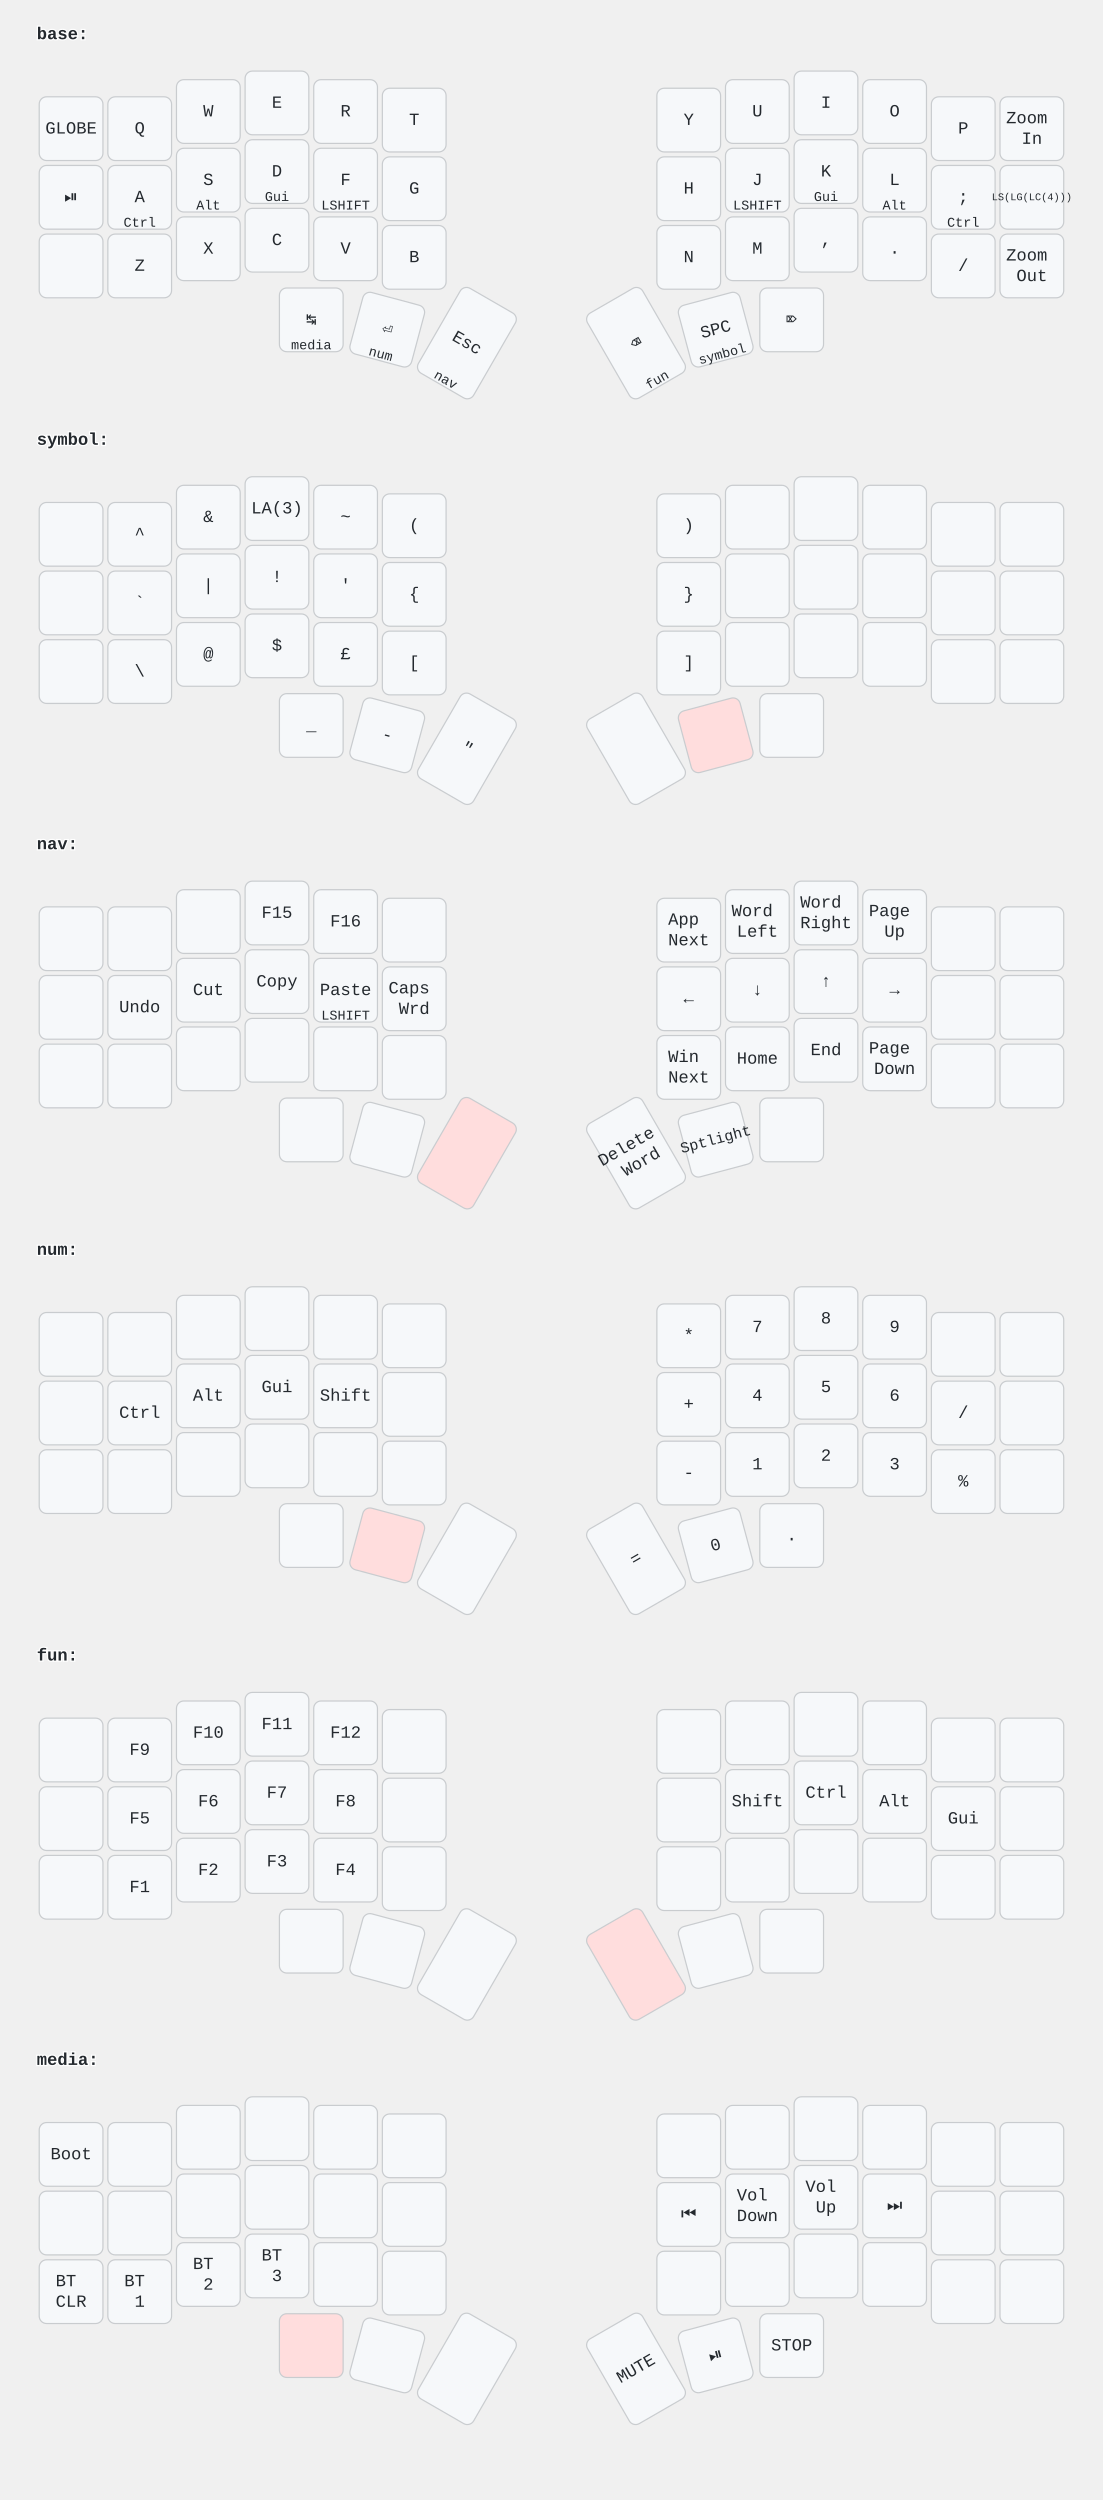
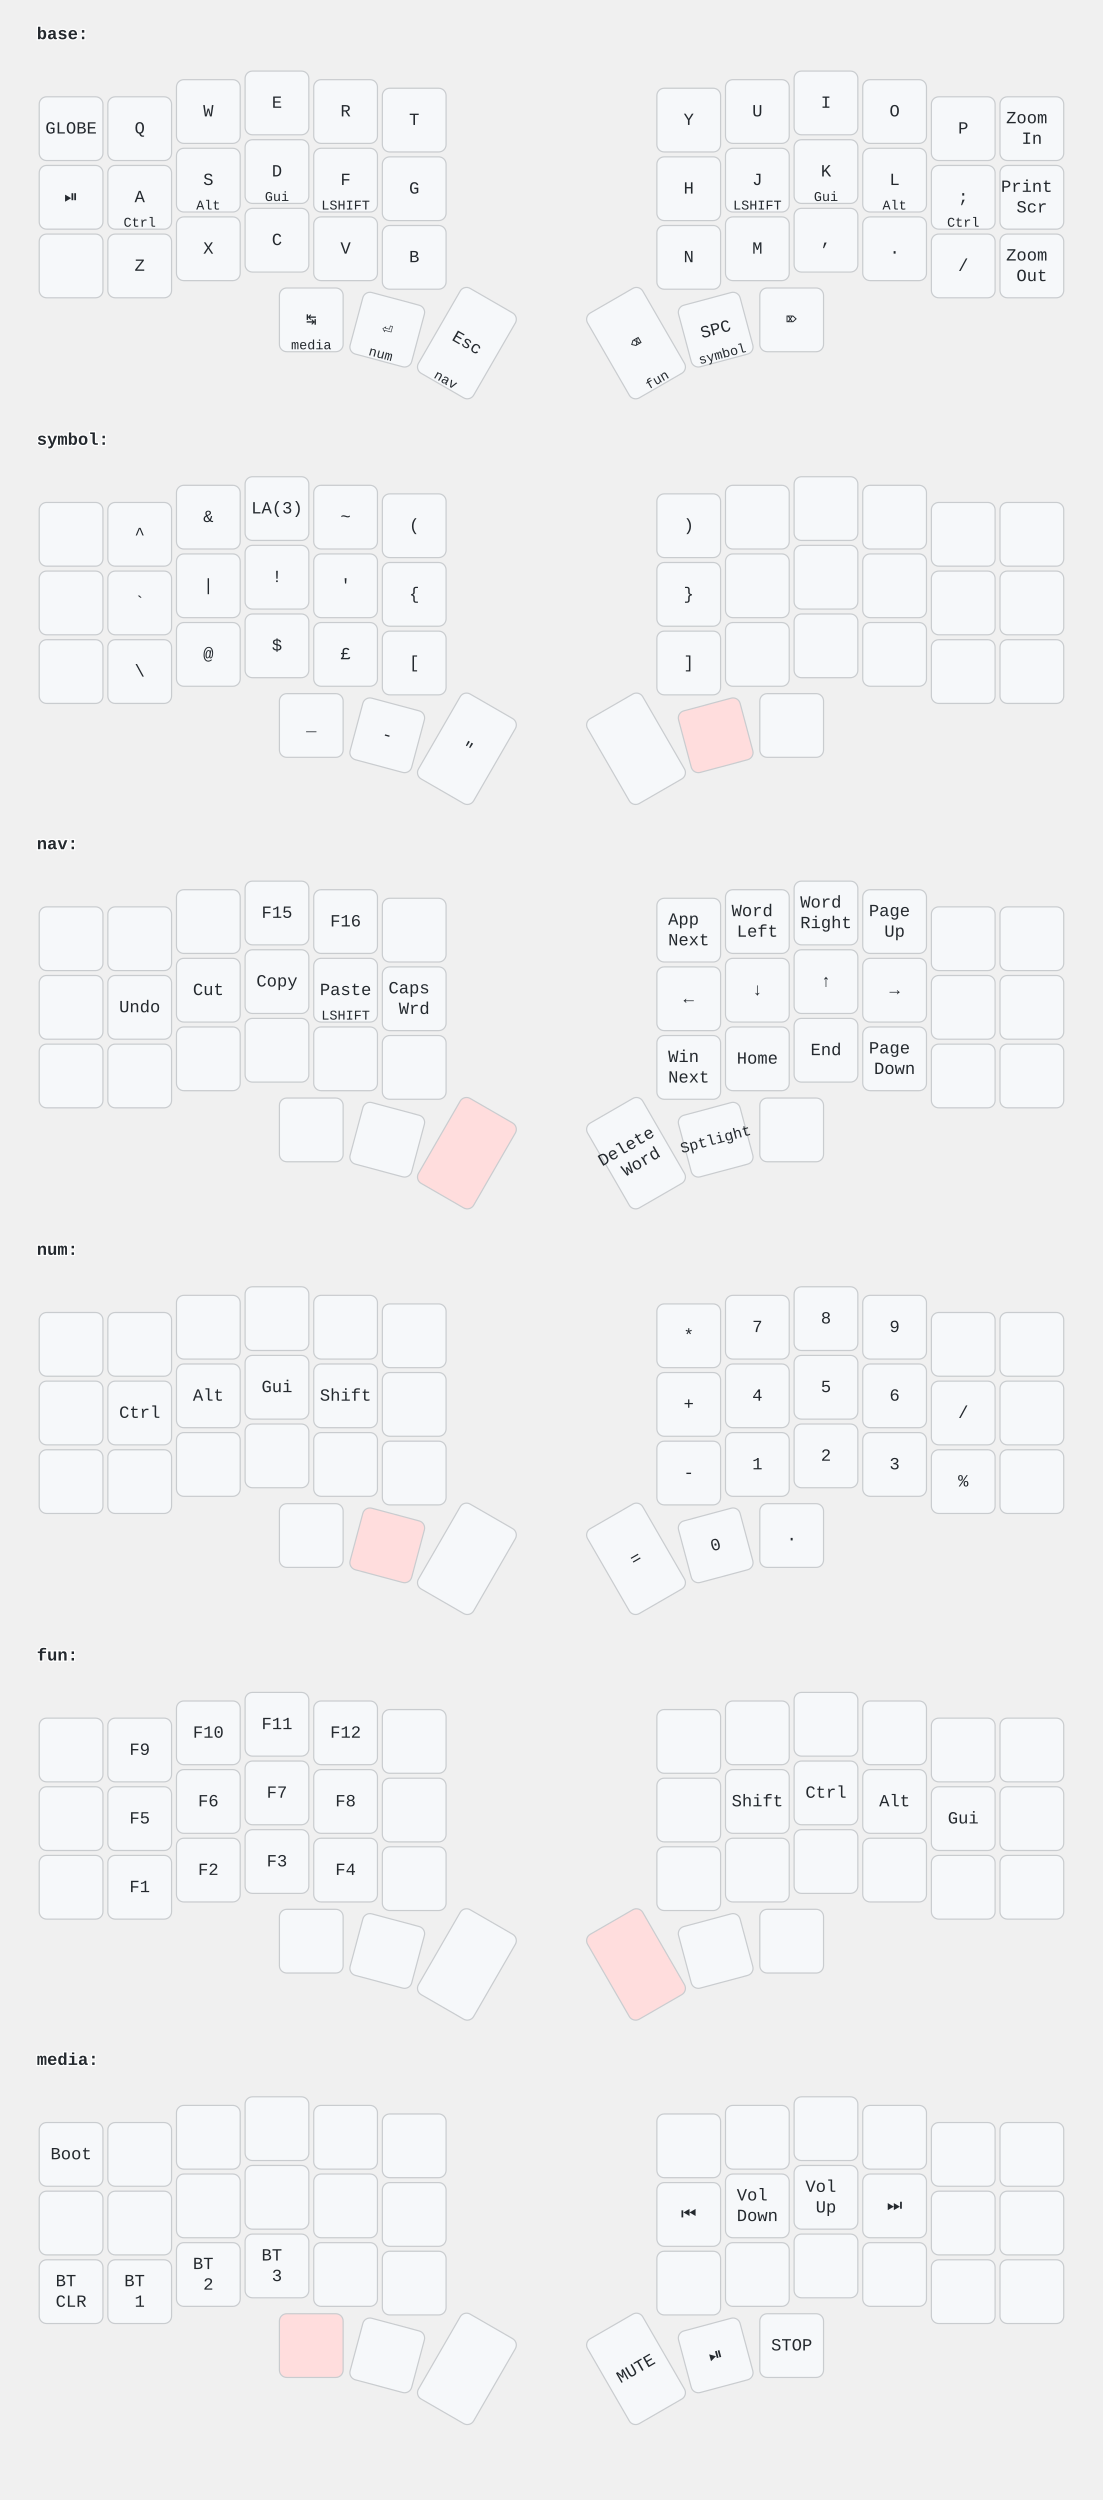
<svg xmlns="http://www.w3.org/2000/svg" width="900" height="2040" viewBox="0 0 900 2040" class="keymap">
  <style>/* inherit to force styles through use tags */
svg path {
    fill: inherit;
}

/* font and background color specifications */
svg.keymap {
    font-family: SFMono-Regular,Consolas,Liberation Mono,Menlo,monospace;
    font-size: 14px;
    font-kerning: normal;
    text-rendering: optimizeLegibility;
    fill: #24292e;
}

/* default key styling */
rect.key {
    fill: #f6f8fa;
    stroke: #c9cccf;
    stroke-width: 1;
}

/* default key side styling, only used is draw_key_sides is set */
rect.side {
    filter: brightness(90%);
}

/* color accent for combo boxes */
rect.combo, rect.combo-separate {
    fill: #cdf;
}

/* color accent for held keys */
rect.held, rect.combo.held {
    fill: #fdd;
}

/* color accent for ghost (optional) keys */
rect.ghost, rect.combo.ghost {
    stroke-dasharray: 4, 4;
    stroke-width: 2;
}

text {
    text-anchor: middle;
    dominant-baseline: middle;
}

/* styling for layer labels */
text.label {
    font-weight: bold;
    text-anchor: start;
    stroke: white;
    stroke-width: 2;
    paint-order: stroke;
}

/* styling for combo tap, and key hold/shifted label text */
text.combo, text.hold, text.shifted {
    font-size: 11px;
}

text.hold {
    text-anchor: middle;
    dominant-baseline: auto;
}

text.shifted {
    text-anchor: middle;
    dominant-baseline: hanging;
}

/* styling for hold/shifted label text in combo box */
text.combo.hold, text.combo.shifted {
    font-size: 8px;
}

/* lighter symbol for transparent keys */
text.trans {
    fill: #7b7e81;
}

/* styling for combo dendrons */
path.combo {
    stroke-width: 1;
    stroke: gray;
    fill: none;
}

/* Start Tabler Icons Cleanup */
/* cannot use height/width with glyphs */
.icon-tabler &gt; path {
    fill: inherit;
    stroke: inherit;
    stroke-width: 2;
}
/* hide tabler's default box */
.icon-tabler &gt; path[stroke="none"][fill="none"] {
    visibility: hidden;
}
/* End Tabler Icons Cleanup */
</style>
  <g transform="translate(30, 0)" class="layer-base">
    <text x="0" y="28" class="label">base:</text>
    <g transform="translate(0, 56)">
      <g transform="translate(28, 49)" class="key keypos-0">
        <rect rx="6" ry="6" x="-26" y="-26" width="52" height="52" class="key" />
        <text x="0" y="0" class="key tap">GLOBE</text>
      </g>
      <g transform="translate(84, 49)" class="key keypos-1">
        <rect rx="6" ry="6" x="-26" y="-26" width="52" height="52" class="key" />
        <text x="0" y="0" class="key tap">Q</text>
      </g>
      <g transform="translate(140, 35)" class="key keypos-2">
        <rect rx="6" ry="6" x="-26" y="-26" width="52" height="52" class="key" />
        <text x="0" y="0" class="key tap">W</text>
      </g>
      <g transform="translate(196, 28)" class="key keypos-3">
        <rect rx="6" ry="6" x="-26" y="-26" width="52" height="52" class="key" />
        <text x="0" y="0" class="key tap">E</text>
      </g>
      <g transform="translate(252, 35)" class="key keypos-4">
        <rect rx="6" ry="6" x="-26" y="-26" width="52" height="52" class="key" />
        <text x="0" y="0" class="key tap">R</text>
      </g>
      <g transform="translate(308, 42)" class="key keypos-5">
        <rect rx="6" ry="6" x="-26" y="-26" width="52" height="52" class="key" />
        <text x="0" y="0" class="key tap">T</text>
      </g>
      <g transform="translate(532, 42)" class="key keypos-6">
        <rect rx="6" ry="6" x="-26" y="-26" width="52" height="52" class="key" />
        <text x="0" y="0" class="key tap">Y</text>
      </g>
      <g transform="translate(588, 35)" class="key keypos-7">
        <rect rx="6" ry="6" x="-26" y="-26" width="52" height="52" class="key" />
        <text x="0" y="0" class="key tap">U</text>
      </g>
      <g transform="translate(644, 28)" class="key keypos-8">
        <rect rx="6" ry="6" x="-26" y="-26" width="52" height="52" class="key" />
        <text x="0" y="0" class="key tap">I</text>
      </g>
      <g transform="translate(700, 35)" class="key keypos-9">
        <rect rx="6" ry="6" x="-26" y="-26" width="52" height="52" class="key" />
        <text x="0" y="0" class="key tap">O</text>
      </g>
      <g transform="translate(756, 49)" class="key keypos-10">
        <rect rx="6" ry="6" x="-26" y="-26" width="52" height="52" class="key" />
        <text x="0" y="0" class="key tap">P</text>
      </g>
      <g transform="translate(812, 49)" class="key keypos-11">
        <rect rx="6" ry="6" x="-26" y="-26" width="52" height="52" class="key" />
        <text x="0" y="0" class="key tap">
          <tspan x="0" dy="-0.6em">Zoom</tspan>
          <tspan x="0" dy="1.2em">In</tspan>
        </text>
      </g>
      <g transform="translate(28, 105)" class="key keypos-12">
        <rect rx="6" ry="6" x="-26" y="-26" width="52" height="52" class="key" />
        <text x="0" y="0" class="key tap">⏯️</text>
      </g>
      <g transform="translate(84, 105)" class="key keypos-13">
        <rect rx="6" ry="6" x="-26" y="-26" width="52" height="52" class="key" />
        <text x="0" y="0" class="key tap">A</text>
        <text x="0" y="24" class="key hold">Ctrl</text>
      </g>
      <g transform="translate(140, 91)" class="key keypos-14">
        <rect rx="6" ry="6" x="-26" y="-26" width="52" height="52" class="key" />
        <text x="0" y="0" class="key tap">S</text>
        <text x="0" y="24" class="key hold">Alt</text>
      </g>
      <g transform="translate(196, 84)" class="key keypos-15">
        <rect rx="6" ry="6" x="-26" y="-26" width="52" height="52" class="key" />
        <text x="0" y="0" class="key tap">D</text>
        <text x="0" y="24" class="key hold">Gui</text>
      </g>
      <g transform="translate(252, 91)" class="key keypos-16">
        <rect rx="6" ry="6" x="-26" y="-26" width="52" height="52" class="key" />
        <text x="0" y="0" class="key tap">F</text>
        <text x="0" y="24" class="key hold">LSHIFT</text>
      </g>
      <g transform="translate(308, 98)" class="key keypos-17">
        <rect rx="6" ry="6" x="-26" y="-26" width="52" height="52" class="key" />
        <text x="0" y="0" class="key tap">G</text>
      </g>
      <g transform="translate(532, 98)" class="key keypos-18">
        <rect rx="6" ry="6" x="-26" y="-26" width="52" height="52" class="key" />
        <text x="0" y="0" class="key tap">H</text>
      </g>
      <g transform="translate(588, 91)" class="key keypos-19">
        <rect rx="6" ry="6" x="-26" y="-26" width="52" height="52" class="key" />
        <text x="0" y="0" class="key tap">J</text>
        <text x="0" y="24" class="key hold">LSHIFT</text>
      </g>
      <g transform="translate(644, 84)" class="key keypos-20">
        <rect rx="6" ry="6" x="-26" y="-26" width="52" height="52" class="key" />
        <text x="0" y="0" class="key tap">K</text>
        <text x="0" y="24" class="key hold">Gui</text>
      </g>
      <g transform="translate(700, 91)" class="key keypos-21">
        <rect rx="6" ry="6" x="-26" y="-26" width="52" height="52" class="key" />
        <text x="0" y="0" class="key tap">L</text>
        <text x="0" y="24" class="key hold">Alt</text>
      </g>
      <g transform="translate(756, 105)" class="key keypos-22">
        <rect rx="6" ry="6" x="-26" y="-26" width="52" height="52" class="key" />
        <text x="0" y="0" class="key tap">;</text>
        <text x="0" y="24" class="key hold">Ctrl</text>
      </g>
      <g transform="translate(812, 105)" class="key keypos-23">
        <rect rx="6" ry="6" x="-26" y="-26" width="52" height="52" class="key" />
        <text x="0" y="0" class="key tap">
-           <tspan style="font-size: 60%">LS(LG(LC(4)))</tspan>
+           <tspan x="0" dy="-0.6em">Print</tspan>
+           <tspan x="0" dy="1.2em">Scr</tspan>
        </text>
      </g>
      <g transform="translate(28, 161)" class="key keypos-24">
        <rect rx="6" ry="6" x="-26" y="-26" width="52" height="52" class="key" />
      </g>
      <g transform="translate(84, 161)" class="key keypos-25">
        <rect rx="6" ry="6" x="-26" y="-26" width="52" height="52" class="key" />
        <text x="0" y="0" class="key tap">Z</text>
      </g>
      <g transform="translate(140, 147)" class="key keypos-26">
        <rect rx="6" ry="6" x="-26" y="-26" width="52" height="52" class="key" />
        <text x="0" y="0" class="key tap">X</text>
      </g>
      <g transform="translate(196, 140)" class="key keypos-27">
        <rect rx="6" ry="6" x="-26" y="-26" width="52" height="52" class="key" />
        <text x="0" y="0" class="key tap">C</text>
      </g>
      <g transform="translate(252, 147)" class="key keypos-28">
        <rect rx="6" ry="6" x="-26" y="-26" width="52" height="52" class="key" />
        <text x="0" y="0" class="key tap">V</text>
      </g>
      <g transform="translate(308, 154)" class="key keypos-29">
        <rect rx="6" ry="6" x="-26" y="-26" width="52" height="52" class="key" />
        <text x="0" y="0" class="key tap">B</text>
      </g>
      <g transform="translate(532, 154)" class="key keypos-30">
        <rect rx="6" ry="6" x="-26" y="-26" width="52" height="52" class="key" />
        <text x="0" y="0" class="key tap">N</text>
      </g>
      <g transform="translate(588, 147)" class="key keypos-31">
        <rect rx="6" ry="6" x="-26" y="-26" width="52" height="52" class="key" />
        <text x="0" y="0" class="key tap">M</text>
      </g>
      <g transform="translate(644, 140)" class="key keypos-32">
        <rect rx="6" ry="6" x="-26" y="-26" width="52" height="52" class="key" />
        <text x="0" y="0" class="key tap">,</text>
      </g>
      <g transform="translate(700, 147)" class="key keypos-33">
        <rect rx="6" ry="6" x="-26" y="-26" width="52" height="52" class="key" />
        <text x="0" y="0" class="key tap">.</text>
      </g>
      <g transform="translate(756, 161)" class="key keypos-34">
        <rect rx="6" ry="6" x="-26" y="-26" width="52" height="52" class="key" />
        <text x="0" y="0" class="key tap">/</text>
      </g>
      <g transform="translate(812, 161)" class="key keypos-35">
        <rect rx="6" ry="6" x="-26" y="-26" width="52" height="52" class="key" />
        <text x="0" y="0" class="key tap">
          <tspan x="0" dy="-0.6em">Zoom</tspan>
          <tspan x="0" dy="1.2em">Out</tspan>
        </text>
      </g>
      <g transform="translate(224, 205)" class="key keypos-36">
        <rect rx="6" ry="6" x="-26" y="-26" width="52" height="52" class="key" />
        <text x="0" y="0" class="key tap">↹</text>
        <text x="0" y="24" class="key hold">media</text>
      </g>
      <g transform="translate(286, 213) rotate(15.0)" class="key keypos-37">
        <rect rx="6" ry="6" x="-26" y="-26" width="52" height="52" class="key" />
        <text x="0" y="0" class="key tap">⏎</text>
        <text x="0" y="24" class="key hold">num</text>
      </g>
      <g transform="translate(351, 224) rotate(30.0)" class="key keypos-38">
        <rect rx="6" ry="6" x="-26" y="-40" width="52" height="80" class="key" />
        <text x="0" y="0" class="key tap">Esc</text>
        <text x="0" y="38" class="key hold">nav</text>
      </g>
      <g transform="translate(489, 224) rotate(-30.0)" class="key keypos-39">
        <rect rx="6" ry="6" x="-26" y="-40" width="52" height="80" class="key" />
        <text x="0" y="0" class="key tap">⌫</text>
        <text x="0" y="38" class="key hold">fun</text>
      </g>
      <g transform="translate(554, 213) rotate(-15.0)" class="key keypos-40">
        <rect rx="6" ry="6" x="-26" y="-26" width="52" height="52" class="key" />
        <text x="0" y="0" class="key tap">SPC</text>
        <text x="0" y="24" class="key hold">symbol</text>
      </g>
      <g transform="translate(616, 205)" class="key keypos-41">
        <rect rx="6" ry="6" x="-26" y="-26" width="52" height="52" class="key" />
        <text x="0" y="0" class="key tap">⌦</text>
      </g>
    </g>
  </g>
  <g transform="translate(30, 331)" class="layer-symbol">
    <text x="0" y="28" class="label">symbol:</text>
    <g transform="translate(0, 56)">
      <g transform="translate(28, 49)" class="key keypos-0">
        <rect rx="6" ry="6" x="-26" y="-26" width="52" height="52" class="key" />
      </g>
      <g transform="translate(84, 49)" class="key keypos-1">
        <rect rx="6" ry="6" x="-26" y="-26" width="52" height="52" class="key" />
        <text x="0" y="0" class="key tap">^</text>
      </g>
      <g transform="translate(140, 35)" class="key keypos-2">
        <rect rx="6" ry="6" x="-26" y="-26" width="52" height="52" class="key" />
        <text x="0" y="0" class="key tap">&amp;</text>
      </g>
      <g transform="translate(196, 28)" class="key keypos-3">
        <rect rx="6" ry="6" x="-26" y="-26" width="52" height="52" class="key" />
        <text x="0" y="0" class="key tap">LA(3)</text>
      </g>
      <g transform="translate(252, 35)" class="key keypos-4">
        <rect rx="6" ry="6" x="-26" y="-26" width="52" height="52" class="key" />
        <text x="0" y="0" class="key tap">~</text>
      </g>
      <g transform="translate(308, 42)" class="key keypos-5">
        <rect rx="6" ry="6" x="-26" y="-26" width="52" height="52" class="key" />
        <text x="0" y="0" class="key tap">(</text>
      </g>
      <g transform="translate(532, 42)" class="key keypos-6">
        <rect rx="6" ry="6" x="-26" y="-26" width="52" height="52" class="key" />
        <text x="0" y="0" class="key tap">)</text>
      </g>
      <g transform="translate(588, 35)" class="key keypos-7">
        <rect rx="6" ry="6" x="-26" y="-26" width="52" height="52" class="key" />
      </g>
      <g transform="translate(644, 28)" class="key keypos-8">
        <rect rx="6" ry="6" x="-26" y="-26" width="52" height="52" class="key" />
      </g>
      <g transform="translate(700, 35)" class="key keypos-9">
        <rect rx="6" ry="6" x="-26" y="-26" width="52" height="52" class="key" />
      </g>
      <g transform="translate(756, 49)" class="key keypos-10">
        <rect rx="6" ry="6" x="-26" y="-26" width="52" height="52" class="key" />
      </g>
      <g transform="translate(812, 49)" class="key keypos-11">
        <rect rx="6" ry="6" x="-26" y="-26" width="52" height="52" class="key" />
      </g>
      <g transform="translate(28, 105)" class="key keypos-12">
        <rect rx="6" ry="6" x="-26" y="-26" width="52" height="52" class="key" />
      </g>
      <g transform="translate(84, 105)" class="key keypos-13">
        <rect rx="6" ry="6" x="-26" y="-26" width="52" height="52" class="key" />
        <text x="0" y="0" class="key tap">`</text>
      </g>
      <g transform="translate(140, 91)" class="key keypos-14">
        <rect rx="6" ry="6" x="-26" y="-26" width="52" height="52" class="key" />
        <text x="0" y="0" class="key tap">|</text>
      </g>
      <g transform="translate(196, 84)" class="key keypos-15">
        <rect rx="6" ry="6" x="-26" y="-26" width="52" height="52" class="key" />
        <text x="0" y="0" class="key tap">!</text>
      </g>
      <g transform="translate(252, 91)" class="key keypos-16">
        <rect rx="6" ry="6" x="-26" y="-26" width="52" height="52" class="key" />
        <text x="0" y="0" class="key tap">'</text>
      </g>
      <g transform="translate(308, 98)" class="key keypos-17">
        <rect rx="6" ry="6" x="-26" y="-26" width="52" height="52" class="key" />
        <text x="0" y="0" class="key tap">{</text>
      </g>
      <g transform="translate(532, 98)" class="key keypos-18">
        <rect rx="6" ry="6" x="-26" y="-26" width="52" height="52" class="key" />
        <text x="0" y="0" class="key tap">}</text>
      </g>
      <g transform="translate(588, 91)" class="key keypos-19">
        <rect rx="6" ry="6" x="-26" y="-26" width="52" height="52" class="key" />
      </g>
      <g transform="translate(644, 84)" class="key keypos-20">
        <rect rx="6" ry="6" x="-26" y="-26" width="52" height="52" class="key" />
      </g>
      <g transform="translate(700, 91)" class="key keypos-21">
        <rect rx="6" ry="6" x="-26" y="-26" width="52" height="52" class="key" />
      </g>
      <g transform="translate(756, 105)" class="key keypos-22">
        <rect rx="6" ry="6" x="-26" y="-26" width="52" height="52" class="key" />
      </g>
      <g transform="translate(812, 105)" class="key keypos-23">
        <rect rx="6" ry="6" x="-26" y="-26" width="52" height="52" class="key" />
      </g>
      <g transform="translate(28, 161)" class="key keypos-24">
        <rect rx="6" ry="6" x="-26" y="-26" width="52" height="52" class="key" />
      </g>
      <g transform="translate(84, 161)" class="key keypos-25">
        <rect rx="6" ry="6" x="-26" y="-26" width="52" height="52" class="key" />
        <text x="0" y="0" class="key tap">\</text>
      </g>
      <g transform="translate(140, 147)" class="key keypos-26">
        <rect rx="6" ry="6" x="-26" y="-26" width="52" height="52" class="key" />
        <text x="0" y="0" class="key tap">@</text>
      </g>
      <g transform="translate(196, 140)" class="key keypos-27">
        <rect rx="6" ry="6" x="-26" y="-26" width="52" height="52" class="key" />
        <text x="0" y="0" class="key tap">$</text>
      </g>
      <g transform="translate(252, 147)" class="key keypos-28">
        <rect rx="6" ry="6" x="-26" y="-26" width="52" height="52" class="key" />
        <text x="0" y="0" class="key tap">£</text>
      </g>
      <g transform="translate(308, 154)" class="key keypos-29">
        <rect rx="6" ry="6" x="-26" y="-26" width="52" height="52" class="key" />
        <text x="0" y="0" class="key tap">[</text>
      </g>
      <g transform="translate(532, 154)" class="key keypos-30">
        <rect rx="6" ry="6" x="-26" y="-26" width="52" height="52" class="key" />
        <text x="0" y="0" class="key tap">]</text>
      </g>
      <g transform="translate(588, 147)" class="key keypos-31">
        <rect rx="6" ry="6" x="-26" y="-26" width="52" height="52" class="key" />
      </g>
      <g transform="translate(644, 140)" class="key keypos-32">
        <rect rx="6" ry="6" x="-26" y="-26" width="52" height="52" class="key" />
      </g>
      <g transform="translate(700, 147)" class="key keypos-33">
        <rect rx="6" ry="6" x="-26" y="-26" width="52" height="52" class="key" />
      </g>
      <g transform="translate(756, 161)" class="key keypos-34">
        <rect rx="6" ry="6" x="-26" y="-26" width="52" height="52" class="key" />
      </g>
      <g transform="translate(812, 161)" class="key keypos-35">
        <rect rx="6" ry="6" x="-26" y="-26" width="52" height="52" class="key" />
      </g>
      <g transform="translate(224, 205)" class="key keypos-36">
        <rect rx="6" ry="6" x="-26" y="-26" width="52" height="52" class="key" />
        <text x="0" y="0" class="key tap">_</text>
      </g>
      <g transform="translate(286, 213) rotate(15.0)" class="key keypos-37">
        <rect rx="6" ry="6" x="-26" y="-26" width="52" height="52" class="key" />
        <text x="0" y="0" class="key tap">-</text>
      </g>
      <g transform="translate(351, 224) rotate(30.0)" class="key keypos-38">
        <rect rx="6" ry="6" x="-26" y="-40" width="52" height="80" class="key" />
        <text x="0" y="0" class="key tap">"</text>
      </g>
      <g transform="translate(489, 224) rotate(-30.0)" class="key keypos-39">
        <rect rx="6" ry="6" x="-26" y="-40" width="52" height="80" class="key" />
      </g>
      <g transform="translate(554, 213) rotate(-15.0)" class="key held keypos-40">
        <rect rx="6" ry="6" x="-26" y="-26" width="52" height="52" class="key held" />
      </g>
      <g transform="translate(616, 205)" class="key keypos-41">
        <rect rx="6" ry="6" x="-26" y="-26" width="52" height="52" class="key" />
      </g>
    </g>
  </g>
  <g transform="translate(30, 661)" class="layer-nav">
    <text x="0" y="28" class="label">nav:</text>
    <g transform="translate(0, 56)">
      <g transform="translate(28, 49)" class="key keypos-0">
        <rect rx="6" ry="6" x="-26" y="-26" width="52" height="52" class="key" />
      </g>
      <g transform="translate(84, 49)" class="key keypos-1">
        <rect rx="6" ry="6" x="-26" y="-26" width="52" height="52" class="key" />
      </g>
      <g transform="translate(140, 35)" class="key keypos-2">
        <rect rx="6" ry="6" x="-26" y="-26" width="52" height="52" class="key" />
      </g>
      <g transform="translate(196, 28)" class="key keypos-3">
        <rect rx="6" ry="6" x="-26" y="-26" width="52" height="52" class="key" />
        <text x="0" y="0" class="key tap">F15</text>
      </g>
      <g transform="translate(252, 35)" class="key keypos-4">
        <rect rx="6" ry="6" x="-26" y="-26" width="52" height="52" class="key" />
        <text x="0" y="0" class="key tap">F16</text>
      </g>
      <g transform="translate(308, 42)" class="key keypos-5">
        <rect rx="6" ry="6" x="-26" y="-26" width="52" height="52" class="key" />
      </g>
      <g transform="translate(532, 42)" class="key keypos-6">
        <rect rx="6" ry="6" x="-26" y="-26" width="52" height="52" class="key" />
        <text x="0" y="0" class="key tap">
          <tspan x="0" dy="-0.6em">App</tspan>
          <tspan x="0" dy="1.2em">Next</tspan>
        </text>
      </g>
      <g transform="translate(588, 35)" class="key keypos-7">
        <rect rx="6" ry="6" x="-26" y="-26" width="52" height="52" class="key" />
        <text x="0" y="0" class="key tap">
          <tspan x="0" dy="-0.6em">Word</tspan>
          <tspan x="0" dy="1.2em">Left</tspan>
        </text>
      </g>
      <g transform="translate(644, 28)" class="key keypos-8">
        <rect rx="6" ry="6" x="-26" y="-26" width="52" height="52" class="key" />
        <text x="0" y="0" class="key tap">
          <tspan x="0" dy="-0.6em">Word</tspan>
          <tspan x="0" dy="1.2em">Right</tspan>
        </text>
      </g>
      <g transform="translate(700, 35)" class="key keypos-9">
        <rect rx="6" ry="6" x="-26" y="-26" width="52" height="52" class="key" />
        <text x="0" y="0" class="key tap">
          <tspan x="0" dy="-0.6em">Page</tspan>
          <tspan x="0" dy="1.2em">Up</tspan>
        </text>
      </g>
      <g transform="translate(756, 49)" class="key keypos-10">
        <rect rx="6" ry="6" x="-26" y="-26" width="52" height="52" class="key" />
      </g>
      <g transform="translate(812, 49)" class="key keypos-11">
        <rect rx="6" ry="6" x="-26" y="-26" width="52" height="52" class="key" />
      </g>
      <g transform="translate(28, 105)" class="key keypos-12">
        <rect rx="6" ry="6" x="-26" y="-26" width="52" height="52" class="key" />
      </g>
      <g transform="translate(84, 105)" class="key keypos-13">
        <rect rx="6" ry="6" x="-26" y="-26" width="52" height="52" class="key" />
        <text x="0" y="0" class="key tap">Undo</text>
      </g>
      <g transform="translate(140, 91)" class="key keypos-14">
        <rect rx="6" ry="6" x="-26" y="-26" width="52" height="52" class="key" />
        <text x="0" y="0" class="key tap">Cut</text>
      </g>
      <g transform="translate(196, 84)" class="key keypos-15">
        <rect rx="6" ry="6" x="-26" y="-26" width="52" height="52" class="key" />
        <text x="0" y="0" class="key tap">Copy</text>
      </g>
      <g transform="translate(252, 91)" class="key keypos-16">
        <rect rx="6" ry="6" x="-26" y="-26" width="52" height="52" class="key" />
        <text x="0" y="0" class="key tap">Paste</text>
        <text x="0" y="24" class="key hold">LSHIFT</text>
      </g>
      <g transform="translate(308, 98)" class="key keypos-17">
        <rect rx="6" ry="6" x="-26" y="-26" width="52" height="52" class="key" />
        <text x="0" y="0" class="key tap">
          <tspan x="0" dy="-0.6em">Caps</tspan>
          <tspan x="0" dy="1.2em">Wrd</tspan>
        </text>
      </g>
      <g transform="translate(532, 98)" class="key keypos-18">
        <rect rx="6" ry="6" x="-26" y="-26" width="52" height="52" class="key" />
        <text x="0" y="0" class="key tap">←</text>
      </g>
      <g transform="translate(588, 91)" class="key keypos-19">
        <rect rx="6" ry="6" x="-26" y="-26" width="52" height="52" class="key" />
        <text x="0" y="0" class="key tap">↓</text>
      </g>
      <g transform="translate(644, 84)" class="key keypos-20">
        <rect rx="6" ry="6" x="-26" y="-26" width="52" height="52" class="key" />
        <text x="0" y="0" class="key tap">↑</text>
      </g>
      <g transform="translate(700, 91)" class="key keypos-21">
        <rect rx="6" ry="6" x="-26" y="-26" width="52" height="52" class="key" />
        <text x="0" y="0" class="key tap">→</text>
      </g>
      <g transform="translate(756, 105)" class="key keypos-22">
        <rect rx="6" ry="6" x="-26" y="-26" width="52" height="52" class="key" />
      </g>
      <g transform="translate(812, 105)" class="key keypos-23">
        <rect rx="6" ry="6" x="-26" y="-26" width="52" height="52" class="key" />
      </g>
      <g transform="translate(28, 161)" class="key keypos-24">
        <rect rx="6" ry="6" x="-26" y="-26" width="52" height="52" class="key" />
      </g>
      <g transform="translate(84, 161)" class="key keypos-25">
        <rect rx="6" ry="6" x="-26" y="-26" width="52" height="52" class="key" />
      </g>
      <g transform="translate(140, 147)" class="key keypos-26">
        <rect rx="6" ry="6" x="-26" y="-26" width="52" height="52" class="key" />
      </g>
      <g transform="translate(196, 140)" class="key keypos-27">
        <rect rx="6" ry="6" x="-26" y="-26" width="52" height="52" class="key" />
      </g>
      <g transform="translate(252, 147)" class="key keypos-28">
        <rect rx="6" ry="6" x="-26" y="-26" width="52" height="52" class="key" />
      </g>
      <g transform="translate(308, 154)" class="key keypos-29">
        <rect rx="6" ry="6" x="-26" y="-26" width="52" height="52" class="key" />
      </g>
      <g transform="translate(532, 154)" class="key keypos-30">
        <rect rx="6" ry="6" x="-26" y="-26" width="52" height="52" class="key" />
        <text x="0" y="0" class="key tap">
          <tspan x="0" dy="-0.6em">Win</tspan>
          <tspan x="0" dy="1.2em">Next</tspan>
        </text>
      </g>
      <g transform="translate(588, 147)" class="key keypos-31">
        <rect rx="6" ry="6" x="-26" y="-26" width="52" height="52" class="key" />
        <text x="0" y="0" class="key tap">Home</text>
      </g>
      <g transform="translate(644, 140)" class="key keypos-32">
        <rect rx="6" ry="6" x="-26" y="-26" width="52" height="52" class="key" />
        <text x="0" y="0" class="key tap">End</text>
      </g>
      <g transform="translate(700, 147)" class="key keypos-33">
        <rect rx="6" ry="6" x="-26" y="-26" width="52" height="52" class="key" />
        <text x="0" y="0" class="key tap">
          <tspan x="0" dy="-0.6em">Page</tspan>
          <tspan x="0" dy="1.2em">Down</tspan>
        </text>
      </g>
      <g transform="translate(756, 161)" class="key keypos-34">
        <rect rx="6" ry="6" x="-26" y="-26" width="52" height="52" class="key" />
      </g>
      <g transform="translate(812, 161)" class="key keypos-35">
        <rect rx="6" ry="6" x="-26" y="-26" width="52" height="52" class="key" />
      </g>
      <g transform="translate(224, 205)" class="key keypos-36">
        <rect rx="6" ry="6" x="-26" y="-26" width="52" height="52" class="key" />
      </g>
      <g transform="translate(286, 213) rotate(15.0)" class="key keypos-37">
        <rect rx="6" ry="6" x="-26" y="-26" width="52" height="52" class="key" />
      </g>
      <g transform="translate(351, 224) rotate(30.0)" class="key held keypos-38">
        <rect rx="6" ry="6" x="-26" y="-40" width="52" height="80" class="key held" />
      </g>
      <g transform="translate(489, 224) rotate(-30.0)" class="key keypos-39">
        <rect rx="6" ry="6" x="-26" y="-40" width="52" height="80" class="key" />
        <text x="0" y="0" class="key tap">
          <tspan x="0" dy="-0.6em">Delete</tspan>
          <tspan x="0" dy="1.2em">Word</tspan>
        </text>
      </g>
      <g transform="translate(554, 213) rotate(-15.0)" class="key keypos-40">
        <rect rx="6" ry="6" x="-26" y="-26" width="52" height="52" class="key" />
        <text x="0" y="0" class="key tap">
          <tspan style="font-size: 88%">Sptlight</tspan>
        </text>
      </g>
      <g transform="translate(616, 205)" class="key keypos-41">
        <rect rx="6" ry="6" x="-26" y="-26" width="52" height="52" class="key" />
      </g>
    </g>
  </g>
  <g transform="translate(30, 992)" class="layer-num">
    <text x="0" y="28" class="label">num:</text>
    <g transform="translate(0, 56)">
      <g transform="translate(28, 49)" class="key keypos-0">
        <rect rx="6" ry="6" x="-26" y="-26" width="52" height="52" class="key" />
      </g>
      <g transform="translate(84, 49)" class="key keypos-1">
        <rect rx="6" ry="6" x="-26" y="-26" width="52" height="52" class="key" />
      </g>
      <g transform="translate(140, 35)" class="key keypos-2">
        <rect rx="6" ry="6" x="-26" y="-26" width="52" height="52" class="key" />
      </g>
      <g transform="translate(196, 28)" class="key keypos-3">
        <rect rx="6" ry="6" x="-26" y="-26" width="52" height="52" class="key" />
      </g>
      <g transform="translate(252, 35)" class="key keypos-4">
        <rect rx="6" ry="6" x="-26" y="-26" width="52" height="52" class="key" />
      </g>
      <g transform="translate(308, 42)" class="key keypos-5">
        <rect rx="6" ry="6" x="-26" y="-26" width="52" height="52" class="key" />
      </g>
      <g transform="translate(532, 42)" class="key keypos-6">
        <rect rx="6" ry="6" x="-26" y="-26" width="52" height="52" class="key" />
        <text x="0" y="0" class="key tap">*</text>
      </g>
      <g transform="translate(588, 35)" class="key keypos-7">
        <rect rx="6" ry="6" x="-26" y="-26" width="52" height="52" class="key" />
        <text x="0" y="0" class="key tap">7</text>
      </g>
      <g transform="translate(644, 28)" class="key keypos-8">
        <rect rx="6" ry="6" x="-26" y="-26" width="52" height="52" class="key" />
        <text x="0" y="0" class="key tap">8</text>
      </g>
      <g transform="translate(700, 35)" class="key keypos-9">
        <rect rx="6" ry="6" x="-26" y="-26" width="52" height="52" class="key" />
        <text x="0" y="0" class="key tap">9</text>
      </g>
      <g transform="translate(756, 49)" class="key keypos-10">
        <rect rx="6" ry="6" x="-26" y="-26" width="52" height="52" class="key" />
      </g>
      <g transform="translate(812, 49)" class="key keypos-11">
        <rect rx="6" ry="6" x="-26" y="-26" width="52" height="52" class="key" />
      </g>
      <g transform="translate(28, 105)" class="key keypos-12">
        <rect rx="6" ry="6" x="-26" y="-26" width="52" height="52" class="key" />
      </g>
      <g transform="translate(84, 105)" class="key keypos-13">
        <rect rx="6" ry="6" x="-26" y="-26" width="52" height="52" class="key" />
        <text x="0" y="0" class="key tap">Ctrl</text>
      </g>
      <g transform="translate(140, 91)" class="key keypos-14">
        <rect rx="6" ry="6" x="-26" y="-26" width="52" height="52" class="key" />
        <text x="0" y="0" class="key tap">Alt</text>
      </g>
      <g transform="translate(196, 84)" class="key keypos-15">
        <rect rx="6" ry="6" x="-26" y="-26" width="52" height="52" class="key" />
        <text x="0" y="0" class="key tap">Gui</text>
      </g>
      <g transform="translate(252, 91)" class="key keypos-16">
        <rect rx="6" ry="6" x="-26" y="-26" width="52" height="52" class="key" />
        <text x="0" y="0" class="key tap">Shift</text>
      </g>
      <g transform="translate(308, 98)" class="key keypos-17">
        <rect rx="6" ry="6" x="-26" y="-26" width="52" height="52" class="key" />
      </g>
      <g transform="translate(532, 98)" class="key keypos-18">
        <rect rx="6" ry="6" x="-26" y="-26" width="52" height="52" class="key" />
        <text x="0" y="0" class="key tap">+</text>
      </g>
      <g transform="translate(588, 91)" class="key keypos-19">
        <rect rx="6" ry="6" x="-26" y="-26" width="52" height="52" class="key" />
        <text x="0" y="0" class="key tap">4</text>
      </g>
      <g transform="translate(644, 84)" class="key keypos-20">
        <rect rx="6" ry="6" x="-26" y="-26" width="52" height="52" class="key" />
        <text x="0" y="0" class="key tap">5</text>
      </g>
      <g transform="translate(700, 91)" class="key keypos-21">
        <rect rx="6" ry="6" x="-26" y="-26" width="52" height="52" class="key" />
        <text x="0" y="0" class="key tap">6</text>
      </g>
      <g transform="translate(756, 105)" class="key keypos-22">
        <rect rx="6" ry="6" x="-26" y="-26" width="52" height="52" class="key" />
        <text x="0" y="0" class="key tap">/</text>
      </g>
      <g transform="translate(812, 105)" class="key keypos-23">
        <rect rx="6" ry="6" x="-26" y="-26" width="52" height="52" class="key" />
      </g>
      <g transform="translate(28, 161)" class="key keypos-24">
        <rect rx="6" ry="6" x="-26" y="-26" width="52" height="52" class="key" />
      </g>
      <g transform="translate(84, 161)" class="key keypos-25">
        <rect rx="6" ry="6" x="-26" y="-26" width="52" height="52" class="key" />
      </g>
      <g transform="translate(140, 147)" class="key keypos-26">
        <rect rx="6" ry="6" x="-26" y="-26" width="52" height="52" class="key" />
      </g>
      <g transform="translate(196, 140)" class="key keypos-27">
        <rect rx="6" ry="6" x="-26" y="-26" width="52" height="52" class="key" />
      </g>
      <g transform="translate(252, 147)" class="key keypos-28">
        <rect rx="6" ry="6" x="-26" y="-26" width="52" height="52" class="key" />
      </g>
      <g transform="translate(308, 154)" class="key keypos-29">
        <rect rx="6" ry="6" x="-26" y="-26" width="52" height="52" class="key" />
      </g>
      <g transform="translate(532, 154)" class="key keypos-30">
        <rect rx="6" ry="6" x="-26" y="-26" width="52" height="52" class="key" />
        <text x="0" y="0" class="key tap">-</text>
      </g>
      <g transform="translate(588, 147)" class="key keypos-31">
        <rect rx="6" ry="6" x="-26" y="-26" width="52" height="52" class="key" />
        <text x="0" y="0" class="key tap">1</text>
      </g>
      <g transform="translate(644, 140)" class="key keypos-32">
        <rect rx="6" ry="6" x="-26" y="-26" width="52" height="52" class="key" />
        <text x="0" y="0" class="key tap">2</text>
      </g>
      <g transform="translate(700, 147)" class="key keypos-33">
        <rect rx="6" ry="6" x="-26" y="-26" width="52" height="52" class="key" />
        <text x="0" y="0" class="key tap">3</text>
      </g>
      <g transform="translate(756, 161)" class="key keypos-34">
        <rect rx="6" ry="6" x="-26" y="-26" width="52" height="52" class="key" />
        <text x="0" y="0" class="key tap">%</text>
      </g>
      <g transform="translate(812, 161)" class="key keypos-35">
        <rect rx="6" ry="6" x="-26" y="-26" width="52" height="52" class="key" />
      </g>
      <g transform="translate(224, 205)" class="key keypos-36">
        <rect rx="6" ry="6" x="-26" y="-26" width="52" height="52" class="key" />
      </g>
      <g transform="translate(286, 213) rotate(15.0)" class="key held keypos-37">
        <rect rx="6" ry="6" x="-26" y="-26" width="52" height="52" class="key held" />
      </g>
      <g transform="translate(351, 224) rotate(30.0)" class="key keypos-38">
        <rect rx="6" ry="6" x="-26" y="-40" width="52" height="80" class="key" />
      </g>
      <g transform="translate(489, 224) rotate(-30.0)" class="key keypos-39">
        <rect rx="6" ry="6" x="-26" y="-40" width="52" height="80" class="key" />
        <text x="0" y="0" class="key tap">=</text>
      </g>
      <g transform="translate(554, 213) rotate(-15.0)" class="key keypos-40">
        <rect rx="6" ry="6" x="-26" y="-26" width="52" height="52" class="key" />
        <text x="0" y="0" class="key tap">0</text>
      </g>
      <g transform="translate(616, 205)" class="key keypos-41">
        <rect rx="6" ry="6" x="-26" y="-26" width="52" height="52" class="key" />
        <text x="0" y="0" class="key tap">.</text>
      </g>
    </g>
  </g>
  <g transform="translate(30, 1323)" class="layer-fun">
    <text x="0" y="28" class="label">fun:</text>
    <g transform="translate(0, 56)">
      <g transform="translate(28, 49)" class="key keypos-0">
        <rect rx="6" ry="6" x="-26" y="-26" width="52" height="52" class="key" />
      </g>
      <g transform="translate(84, 49)" class="key keypos-1">
        <rect rx="6" ry="6" x="-26" y="-26" width="52" height="52" class="key" />
        <text x="0" y="0" class="key tap">F9</text>
      </g>
      <g transform="translate(140, 35)" class="key keypos-2">
        <rect rx="6" ry="6" x="-26" y="-26" width="52" height="52" class="key" />
        <text x="0" y="0" class="key tap">F10</text>
      </g>
      <g transform="translate(196, 28)" class="key keypos-3">
        <rect rx="6" ry="6" x="-26" y="-26" width="52" height="52" class="key" />
        <text x="0" y="0" class="key tap">F11</text>
      </g>
      <g transform="translate(252, 35)" class="key keypos-4">
        <rect rx="6" ry="6" x="-26" y="-26" width="52" height="52" class="key" />
        <text x="0" y="0" class="key tap">F12</text>
      </g>
      <g transform="translate(308, 42)" class="key keypos-5">
        <rect rx="6" ry="6" x="-26" y="-26" width="52" height="52" class="key" />
      </g>
      <g transform="translate(532, 42)" class="key keypos-6">
        <rect rx="6" ry="6" x="-26" y="-26" width="52" height="52" class="key" />
      </g>
      <g transform="translate(588, 35)" class="key keypos-7">
        <rect rx="6" ry="6" x="-26" y="-26" width="52" height="52" class="key" />
      </g>
      <g transform="translate(644, 28)" class="key keypos-8">
        <rect rx="6" ry="6" x="-26" y="-26" width="52" height="52" class="key" />
      </g>
      <g transform="translate(700, 35)" class="key keypos-9">
        <rect rx="6" ry="6" x="-26" y="-26" width="52" height="52" class="key" />
      </g>
      <g transform="translate(756, 49)" class="key keypos-10">
        <rect rx="6" ry="6" x="-26" y="-26" width="52" height="52" class="key" />
      </g>
      <g transform="translate(812, 49)" class="key keypos-11">
        <rect rx="6" ry="6" x="-26" y="-26" width="52" height="52" class="key" />
      </g>
      <g transform="translate(28, 105)" class="key keypos-12">
        <rect rx="6" ry="6" x="-26" y="-26" width="52" height="52" class="key" />
      </g>
      <g transform="translate(84, 105)" class="key keypos-13">
        <rect rx="6" ry="6" x="-26" y="-26" width="52" height="52" class="key" />
        <text x="0" y="0" class="key tap">F5</text>
      </g>
      <g transform="translate(140, 91)" class="key keypos-14">
        <rect rx="6" ry="6" x="-26" y="-26" width="52" height="52" class="key" />
        <text x="0" y="0" class="key tap">F6</text>
      </g>
      <g transform="translate(196, 84)" class="key keypos-15">
        <rect rx="6" ry="6" x="-26" y="-26" width="52" height="52" class="key" />
        <text x="0" y="0" class="key tap">F7</text>
      </g>
      <g transform="translate(252, 91)" class="key keypos-16">
        <rect rx="6" ry="6" x="-26" y="-26" width="52" height="52" class="key" />
        <text x="0" y="0" class="key tap">F8</text>
      </g>
      <g transform="translate(308, 98)" class="key keypos-17">
        <rect rx="6" ry="6" x="-26" y="-26" width="52" height="52" class="key" />
      </g>
      <g transform="translate(532, 98)" class="key keypos-18">
        <rect rx="6" ry="6" x="-26" y="-26" width="52" height="52" class="key" />
      </g>
      <g transform="translate(588, 91)" class="key keypos-19">
        <rect rx="6" ry="6" x="-26" y="-26" width="52" height="52" class="key" />
        <text x="0" y="0" class="key tap">Shift</text>
      </g>
      <g transform="translate(644, 84)" class="key keypos-20">
        <rect rx="6" ry="6" x="-26" y="-26" width="52" height="52" class="key" />
        <text x="0" y="0" class="key tap">Ctrl</text>
      </g>
      <g transform="translate(700, 91)" class="key keypos-21">
        <rect rx="6" ry="6" x="-26" y="-26" width="52" height="52" class="key" />
        <text x="0" y="0" class="key tap">Alt</text>
      </g>
      <g transform="translate(756, 105)" class="key keypos-22">
        <rect rx="6" ry="6" x="-26" y="-26" width="52" height="52" class="key" />
        <text x="0" y="0" class="key tap">Gui</text>
      </g>
      <g transform="translate(812, 105)" class="key keypos-23">
        <rect rx="6" ry="6" x="-26" y="-26" width="52" height="52" class="key" />
      </g>
      <g transform="translate(28, 161)" class="key keypos-24">
        <rect rx="6" ry="6" x="-26" y="-26" width="52" height="52" class="key" />
      </g>
      <g transform="translate(84, 161)" class="key keypos-25">
        <rect rx="6" ry="6" x="-26" y="-26" width="52" height="52" class="key" />
        <text x="0" y="0" class="key tap">F1</text>
      </g>
      <g transform="translate(140, 147)" class="key keypos-26">
        <rect rx="6" ry="6" x="-26" y="-26" width="52" height="52" class="key" />
        <text x="0" y="0" class="key tap">F2</text>
      </g>
      <g transform="translate(196, 140)" class="key keypos-27">
        <rect rx="6" ry="6" x="-26" y="-26" width="52" height="52" class="key" />
        <text x="0" y="0" class="key tap">F3</text>
      </g>
      <g transform="translate(252, 147)" class="key keypos-28">
        <rect rx="6" ry="6" x="-26" y="-26" width="52" height="52" class="key" />
        <text x="0" y="0" class="key tap">F4</text>
      </g>
      <g transform="translate(308, 154)" class="key keypos-29">
        <rect rx="6" ry="6" x="-26" y="-26" width="52" height="52" class="key" />
      </g>
      <g transform="translate(532, 154)" class="key keypos-30">
        <rect rx="6" ry="6" x="-26" y="-26" width="52" height="52" class="key" />
      </g>
      <g transform="translate(588, 147)" class="key keypos-31">
        <rect rx="6" ry="6" x="-26" y="-26" width="52" height="52" class="key" />
      </g>
      <g transform="translate(644, 140)" class="key keypos-32">
        <rect rx="6" ry="6" x="-26" y="-26" width="52" height="52" class="key" />
      </g>
      <g transform="translate(700, 147)" class="key keypos-33">
        <rect rx="6" ry="6" x="-26" y="-26" width="52" height="52" class="key" />
      </g>
      <g transform="translate(756, 161)" class="key keypos-34">
        <rect rx="6" ry="6" x="-26" y="-26" width="52" height="52" class="key" />
      </g>
      <g transform="translate(812, 161)" class="key keypos-35">
        <rect rx="6" ry="6" x="-26" y="-26" width="52" height="52" class="key" />
      </g>
      <g transform="translate(224, 205)" class="key keypos-36">
        <rect rx="6" ry="6" x="-26" y="-26" width="52" height="52" class="key" />
      </g>
      <g transform="translate(286, 213) rotate(15.0)" class="key keypos-37">
        <rect rx="6" ry="6" x="-26" y="-26" width="52" height="52" class="key" />
      </g>
      <g transform="translate(351, 224) rotate(30.0)" class="key keypos-38">
        <rect rx="6" ry="6" x="-26" y="-40" width="52" height="80" class="key" />
      </g>
      <g transform="translate(489, 224) rotate(-30.0)" class="key held keypos-39">
        <rect rx="6" ry="6" x="-26" y="-40" width="52" height="80" class="key held" />
      </g>
      <g transform="translate(554, 213) rotate(-15.0)" class="key keypos-40">
        <rect rx="6" ry="6" x="-26" y="-26" width="52" height="52" class="key" />
      </g>
      <g transform="translate(616, 205)" class="key keypos-41">
        <rect rx="6" ry="6" x="-26" y="-26" width="52" height="52" class="key" />
      </g>
    </g>
  </g>
  <g transform="translate(30, 1653)" class="layer-media">
    <text x="0" y="28" class="label">media:</text>
    <g transform="translate(0, 56)">
      <g transform="translate(28, 49)" class="key keypos-0">
        <rect rx="6" ry="6" x="-26" y="-26" width="52" height="52" class="key" />
        <text x="0" y="0" class="key tap">Boot</text>
      </g>
      <g transform="translate(84, 49)" class="key keypos-1">
        <rect rx="6" ry="6" x="-26" y="-26" width="52" height="52" class="key" />
      </g>
      <g transform="translate(140, 35)" class="key keypos-2">
        <rect rx="6" ry="6" x="-26" y="-26" width="52" height="52" class="key" />
      </g>
      <g transform="translate(196, 28)" class="key keypos-3">
        <rect rx="6" ry="6" x="-26" y="-26" width="52" height="52" class="key" />
      </g>
      <g transform="translate(252, 35)" class="key keypos-4">
        <rect rx="6" ry="6" x="-26" y="-26" width="52" height="52" class="key" />
      </g>
      <g transform="translate(308, 42)" class="key keypos-5">
        <rect rx="6" ry="6" x="-26" y="-26" width="52" height="52" class="key" />
      </g>
      <g transform="translate(532, 42)" class="key keypos-6">
        <rect rx="6" ry="6" x="-26" y="-26" width="52" height="52" class="key" />
      </g>
      <g transform="translate(588, 35)" class="key keypos-7">
        <rect rx="6" ry="6" x="-26" y="-26" width="52" height="52" class="key" />
      </g>
      <g transform="translate(644, 28)" class="key keypos-8">
        <rect rx="6" ry="6" x="-26" y="-26" width="52" height="52" class="key" />
      </g>
      <g transform="translate(700, 35)" class="key keypos-9">
        <rect rx="6" ry="6" x="-26" y="-26" width="52" height="52" class="key" />
      </g>
      <g transform="translate(756, 49)" class="key keypos-10">
        <rect rx="6" ry="6" x="-26" y="-26" width="52" height="52" class="key" />
      </g>
      <g transform="translate(812, 49)" class="key keypos-11">
        <rect rx="6" ry="6" x="-26" y="-26" width="52" height="52" class="key" />
      </g>
      <g transform="translate(28, 105)" class="key keypos-12">
        <rect rx="6" ry="6" x="-26" y="-26" width="52" height="52" class="key" />
      </g>
      <g transform="translate(84, 105)" class="key keypos-13">
        <rect rx="6" ry="6" x="-26" y="-26" width="52" height="52" class="key" />
      </g>
      <g transform="translate(140, 91)" class="key keypos-14">
        <rect rx="6" ry="6" x="-26" y="-26" width="52" height="52" class="key" />
      </g>
      <g transform="translate(196, 84)" class="key keypos-15">
        <rect rx="6" ry="6" x="-26" y="-26" width="52" height="52" class="key" />
      </g>
      <g transform="translate(252, 91)" class="key keypos-16">
        <rect rx="6" ry="6" x="-26" y="-26" width="52" height="52" class="key" />
      </g>
      <g transform="translate(308, 98)" class="key keypos-17">
        <rect rx="6" ry="6" x="-26" y="-26" width="52" height="52" class="key" />
      </g>
      <g transform="translate(532, 98)" class="key keypos-18">
        <rect rx="6" ry="6" x="-26" y="-26" width="52" height="52" class="key" />
        <text x="0" y="0" class="key tap">⏮️</text>
      </g>
      <g transform="translate(588, 91)" class="key keypos-19">
        <rect rx="6" ry="6" x="-26" y="-26" width="52" height="52" class="key" />
        <text x="0" y="0" class="key tap">
          <tspan x="0" dy="-0.6em">Vol</tspan>
          <tspan x="0" dy="1.2em">Down</tspan>
        </text>
      </g>
      <g transform="translate(644, 84)" class="key keypos-20">
        <rect rx="6" ry="6" x="-26" y="-26" width="52" height="52" class="key" />
        <text x="0" y="0" class="key tap">
          <tspan x="0" dy="-0.6em">Vol</tspan>
          <tspan x="0" dy="1.2em">Up</tspan>
        </text>
      </g>
      <g transform="translate(700, 91)" class="key keypos-21">
        <rect rx="6" ry="6" x="-26" y="-26" width="52" height="52" class="key" />
        <text x="0" y="0" class="key tap">⏭️</text>
      </g>
      <g transform="translate(756, 105)" class="key keypos-22">
        <rect rx="6" ry="6" x="-26" y="-26" width="52" height="52" class="key" />
      </g>
      <g transform="translate(812, 105)" class="key keypos-23">
        <rect rx="6" ry="6" x="-26" y="-26" width="52" height="52" class="key" />
      </g>
      <g transform="translate(28, 161)" class="key keypos-24">
        <rect rx="6" ry="6" x="-26" y="-26" width="52" height="52" class="key" />
        <text x="0" y="0" class="key tap">
          <tspan x="0" dy="-0.6em">BT</tspan>
          <tspan x="0" dy="1.2em">CLR</tspan>
        </text>
      </g>
      <g transform="translate(84, 161)" class="key keypos-25">
        <rect rx="6" ry="6" x="-26" y="-26" width="52" height="52" class="key" />
        <text x="0" y="0" class="key tap">
          <tspan x="0" dy="-0.6em">BT</tspan>
          <tspan x="0" dy="1.2em">1</tspan>
        </text>
      </g>
      <g transform="translate(140, 147)" class="key keypos-26">
        <rect rx="6" ry="6" x="-26" y="-26" width="52" height="52" class="key" />
        <text x="0" y="0" class="key tap">
          <tspan x="0" dy="-0.6em">BT</tspan>
          <tspan x="0" dy="1.2em">2</tspan>
        </text>
      </g>
      <g transform="translate(196, 140)" class="key keypos-27">
        <rect rx="6" ry="6" x="-26" y="-26" width="52" height="52" class="key" />
        <text x="0" y="0" class="key tap">
          <tspan x="0" dy="-0.6em">BT</tspan>
          <tspan x="0" dy="1.2em">3</tspan>
        </text>
      </g>
      <g transform="translate(252, 147)" class="key keypos-28">
        <rect rx="6" ry="6" x="-26" y="-26" width="52" height="52" class="key" />
      </g>
      <g transform="translate(308, 154)" class="key keypos-29">
        <rect rx="6" ry="6" x="-26" y="-26" width="52" height="52" class="key" />
      </g>
      <g transform="translate(532, 154)" class="key keypos-30">
        <rect rx="6" ry="6" x="-26" y="-26" width="52" height="52" class="key" />
      </g>
      <g transform="translate(588, 147)" class="key keypos-31">
        <rect rx="6" ry="6" x="-26" y="-26" width="52" height="52" class="key" />
      </g>
      <g transform="translate(644, 140)" class="key keypos-32">
        <rect rx="6" ry="6" x="-26" y="-26" width="52" height="52" class="key" />
      </g>
      <g transform="translate(700, 147)" class="key keypos-33">
        <rect rx="6" ry="6" x="-26" y="-26" width="52" height="52" class="key" />
      </g>
      <g transform="translate(756, 161)" class="key keypos-34">
        <rect rx="6" ry="6" x="-26" y="-26" width="52" height="52" class="key" />
      </g>
      <g transform="translate(812, 161)" class="key keypos-35">
        <rect rx="6" ry="6" x="-26" y="-26" width="52" height="52" class="key" />
      </g>
      <g transform="translate(224, 205)" class="key held keypos-36">
        <rect rx="6" ry="6" x="-26" y="-26" width="52" height="52" class="key held" />
      </g>
      <g transform="translate(286, 213) rotate(15.0)" class="key keypos-37">
        <rect rx="6" ry="6" x="-26" y="-26" width="52" height="52" class="key" />
      </g>
      <g transform="translate(351, 224) rotate(30.0)" class="key keypos-38">
        <rect rx="6" ry="6" x="-26" y="-40" width="52" height="80" class="key" />
      </g>
      <g transform="translate(489, 224) rotate(-30.0)" class="key keypos-39">
        <rect rx="6" ry="6" x="-26" y="-40" width="52" height="80" class="key" />
        <text x="0" y="0" class="key tap">MUTE</text>
      </g>
      <g transform="translate(554, 213) rotate(-15.0)" class="key keypos-40">
        <rect rx="6" ry="6" x="-26" y="-26" width="52" height="52" class="key" />
        <text x="0" y="0" class="key tap">⏯️</text>
      </g>
      <g transform="translate(616, 205)" class="key keypos-41">
        <rect rx="6" ry="6" x="-26" y="-26" width="52" height="52" class="key" />
        <text x="0" y="0" class="key tap">STOP</text>
      </g>
    </g>
  </g>
</svg>
